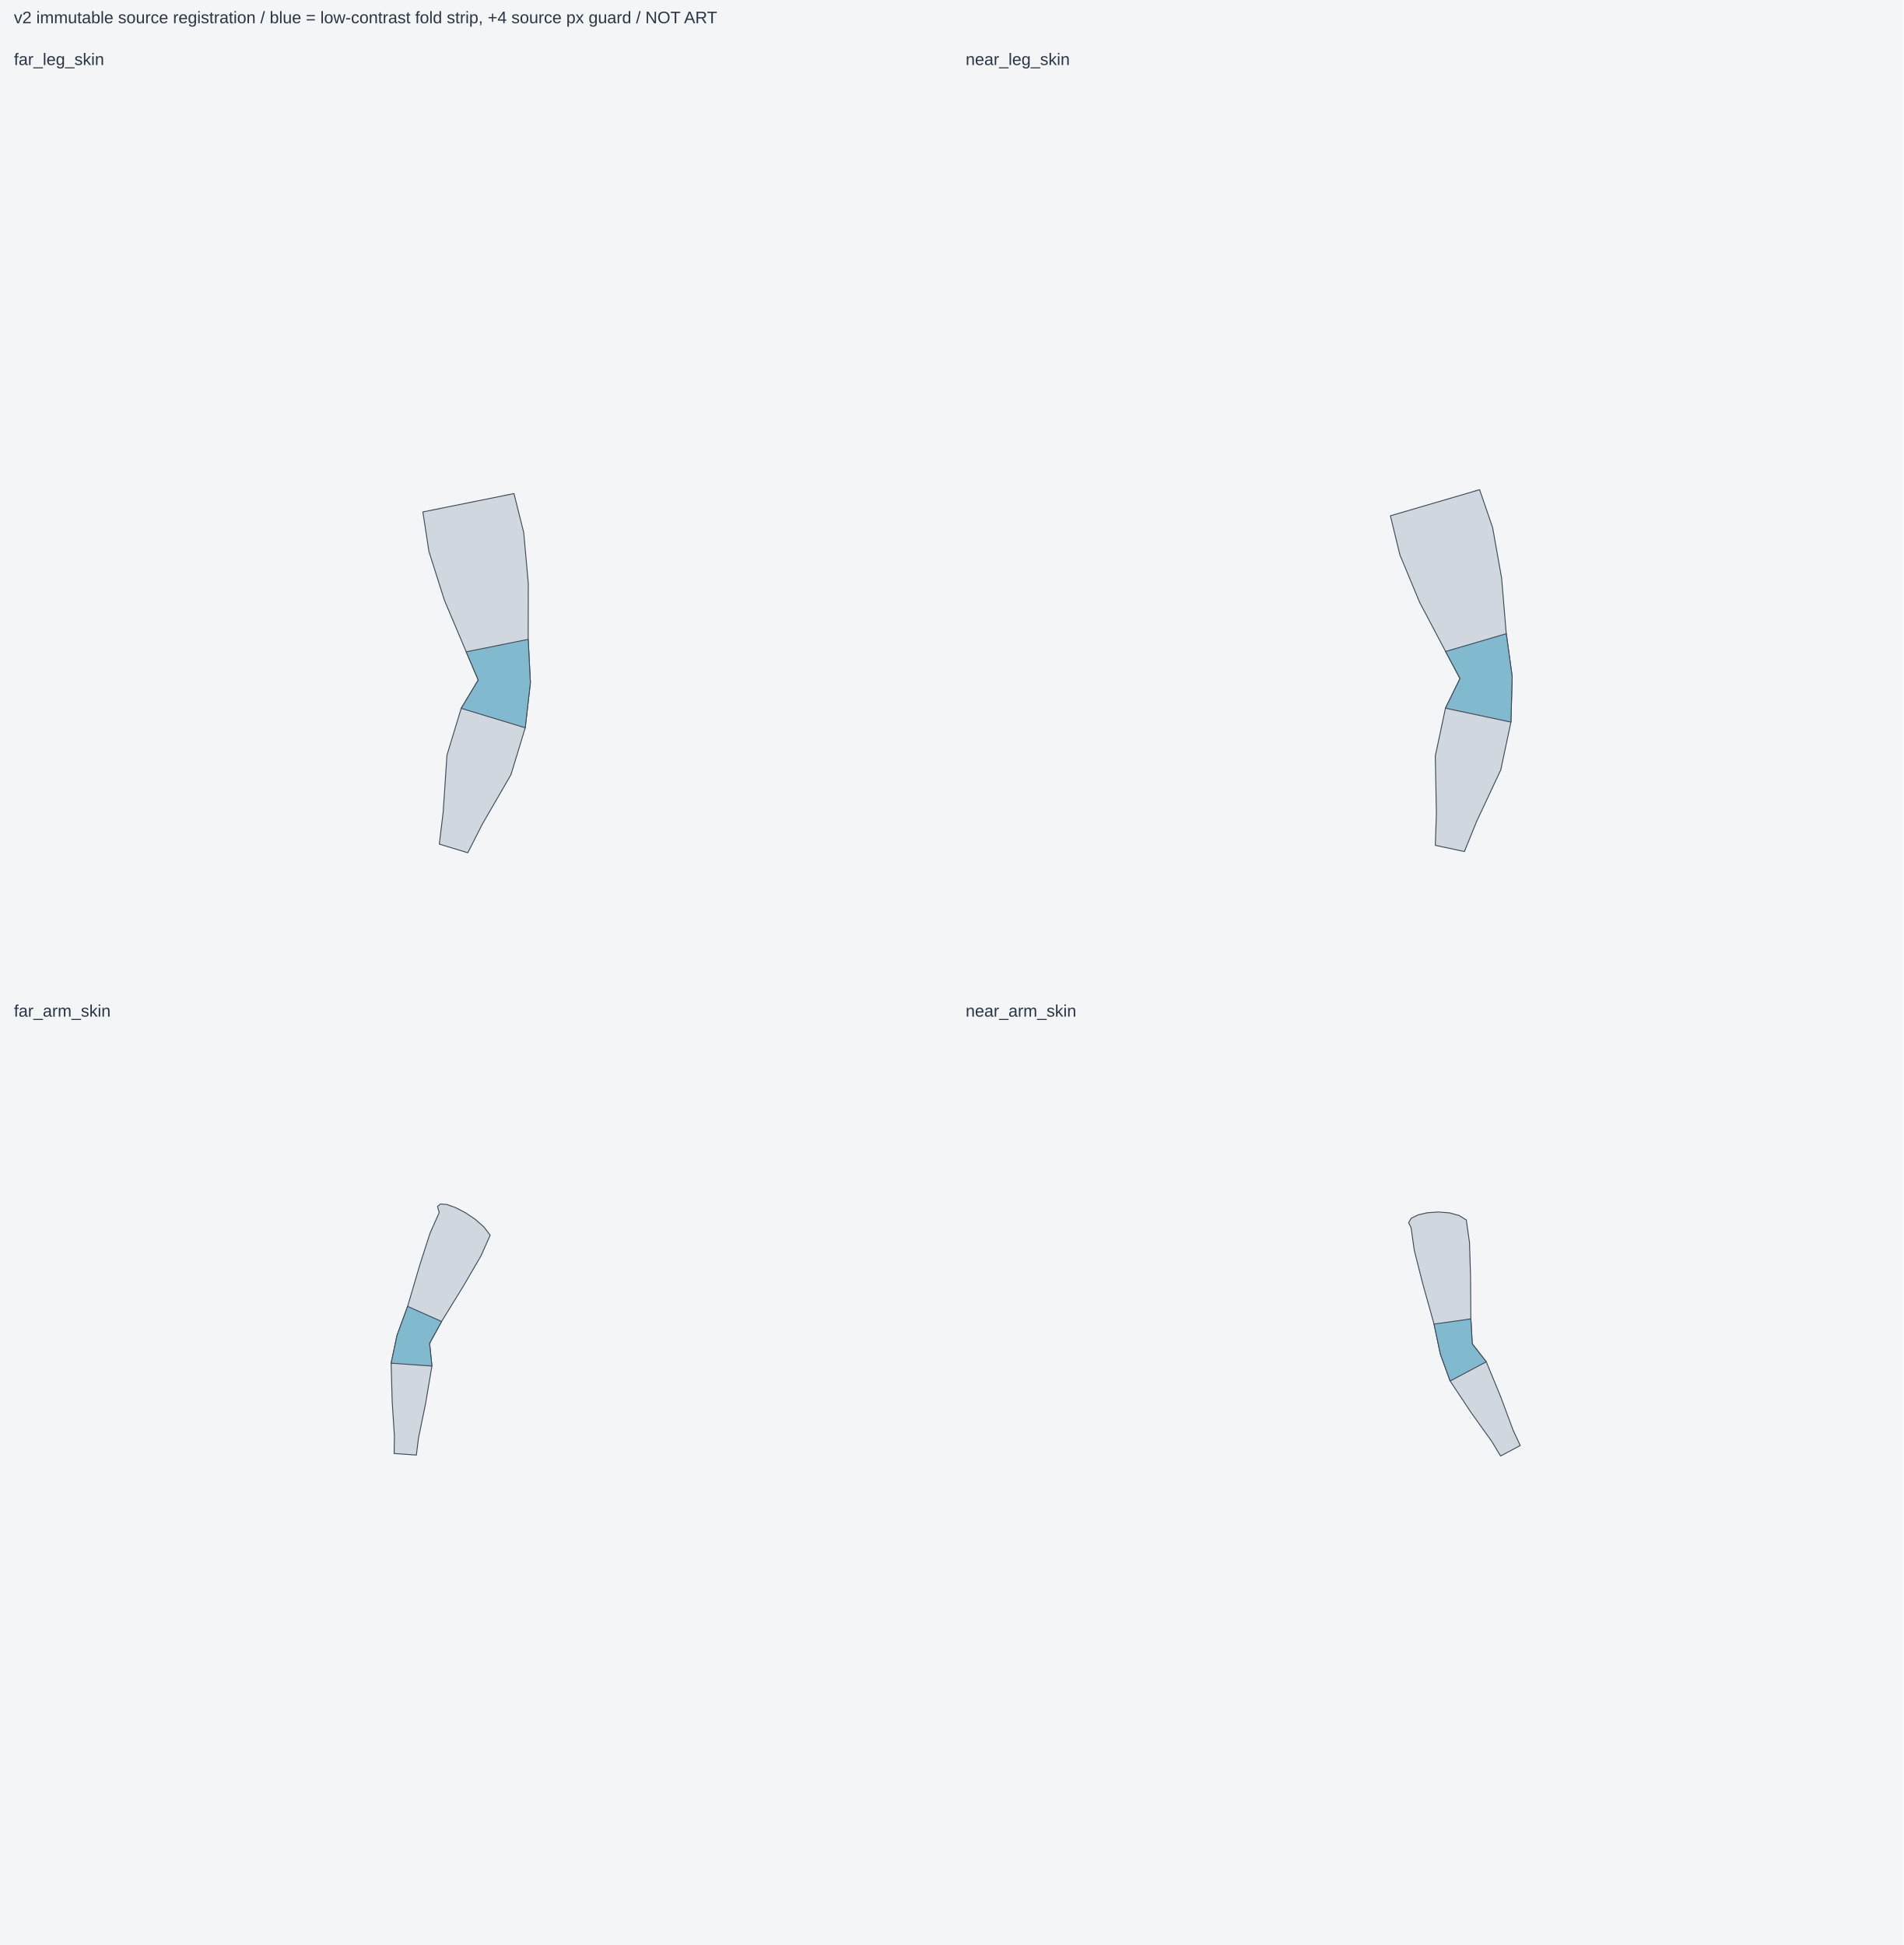
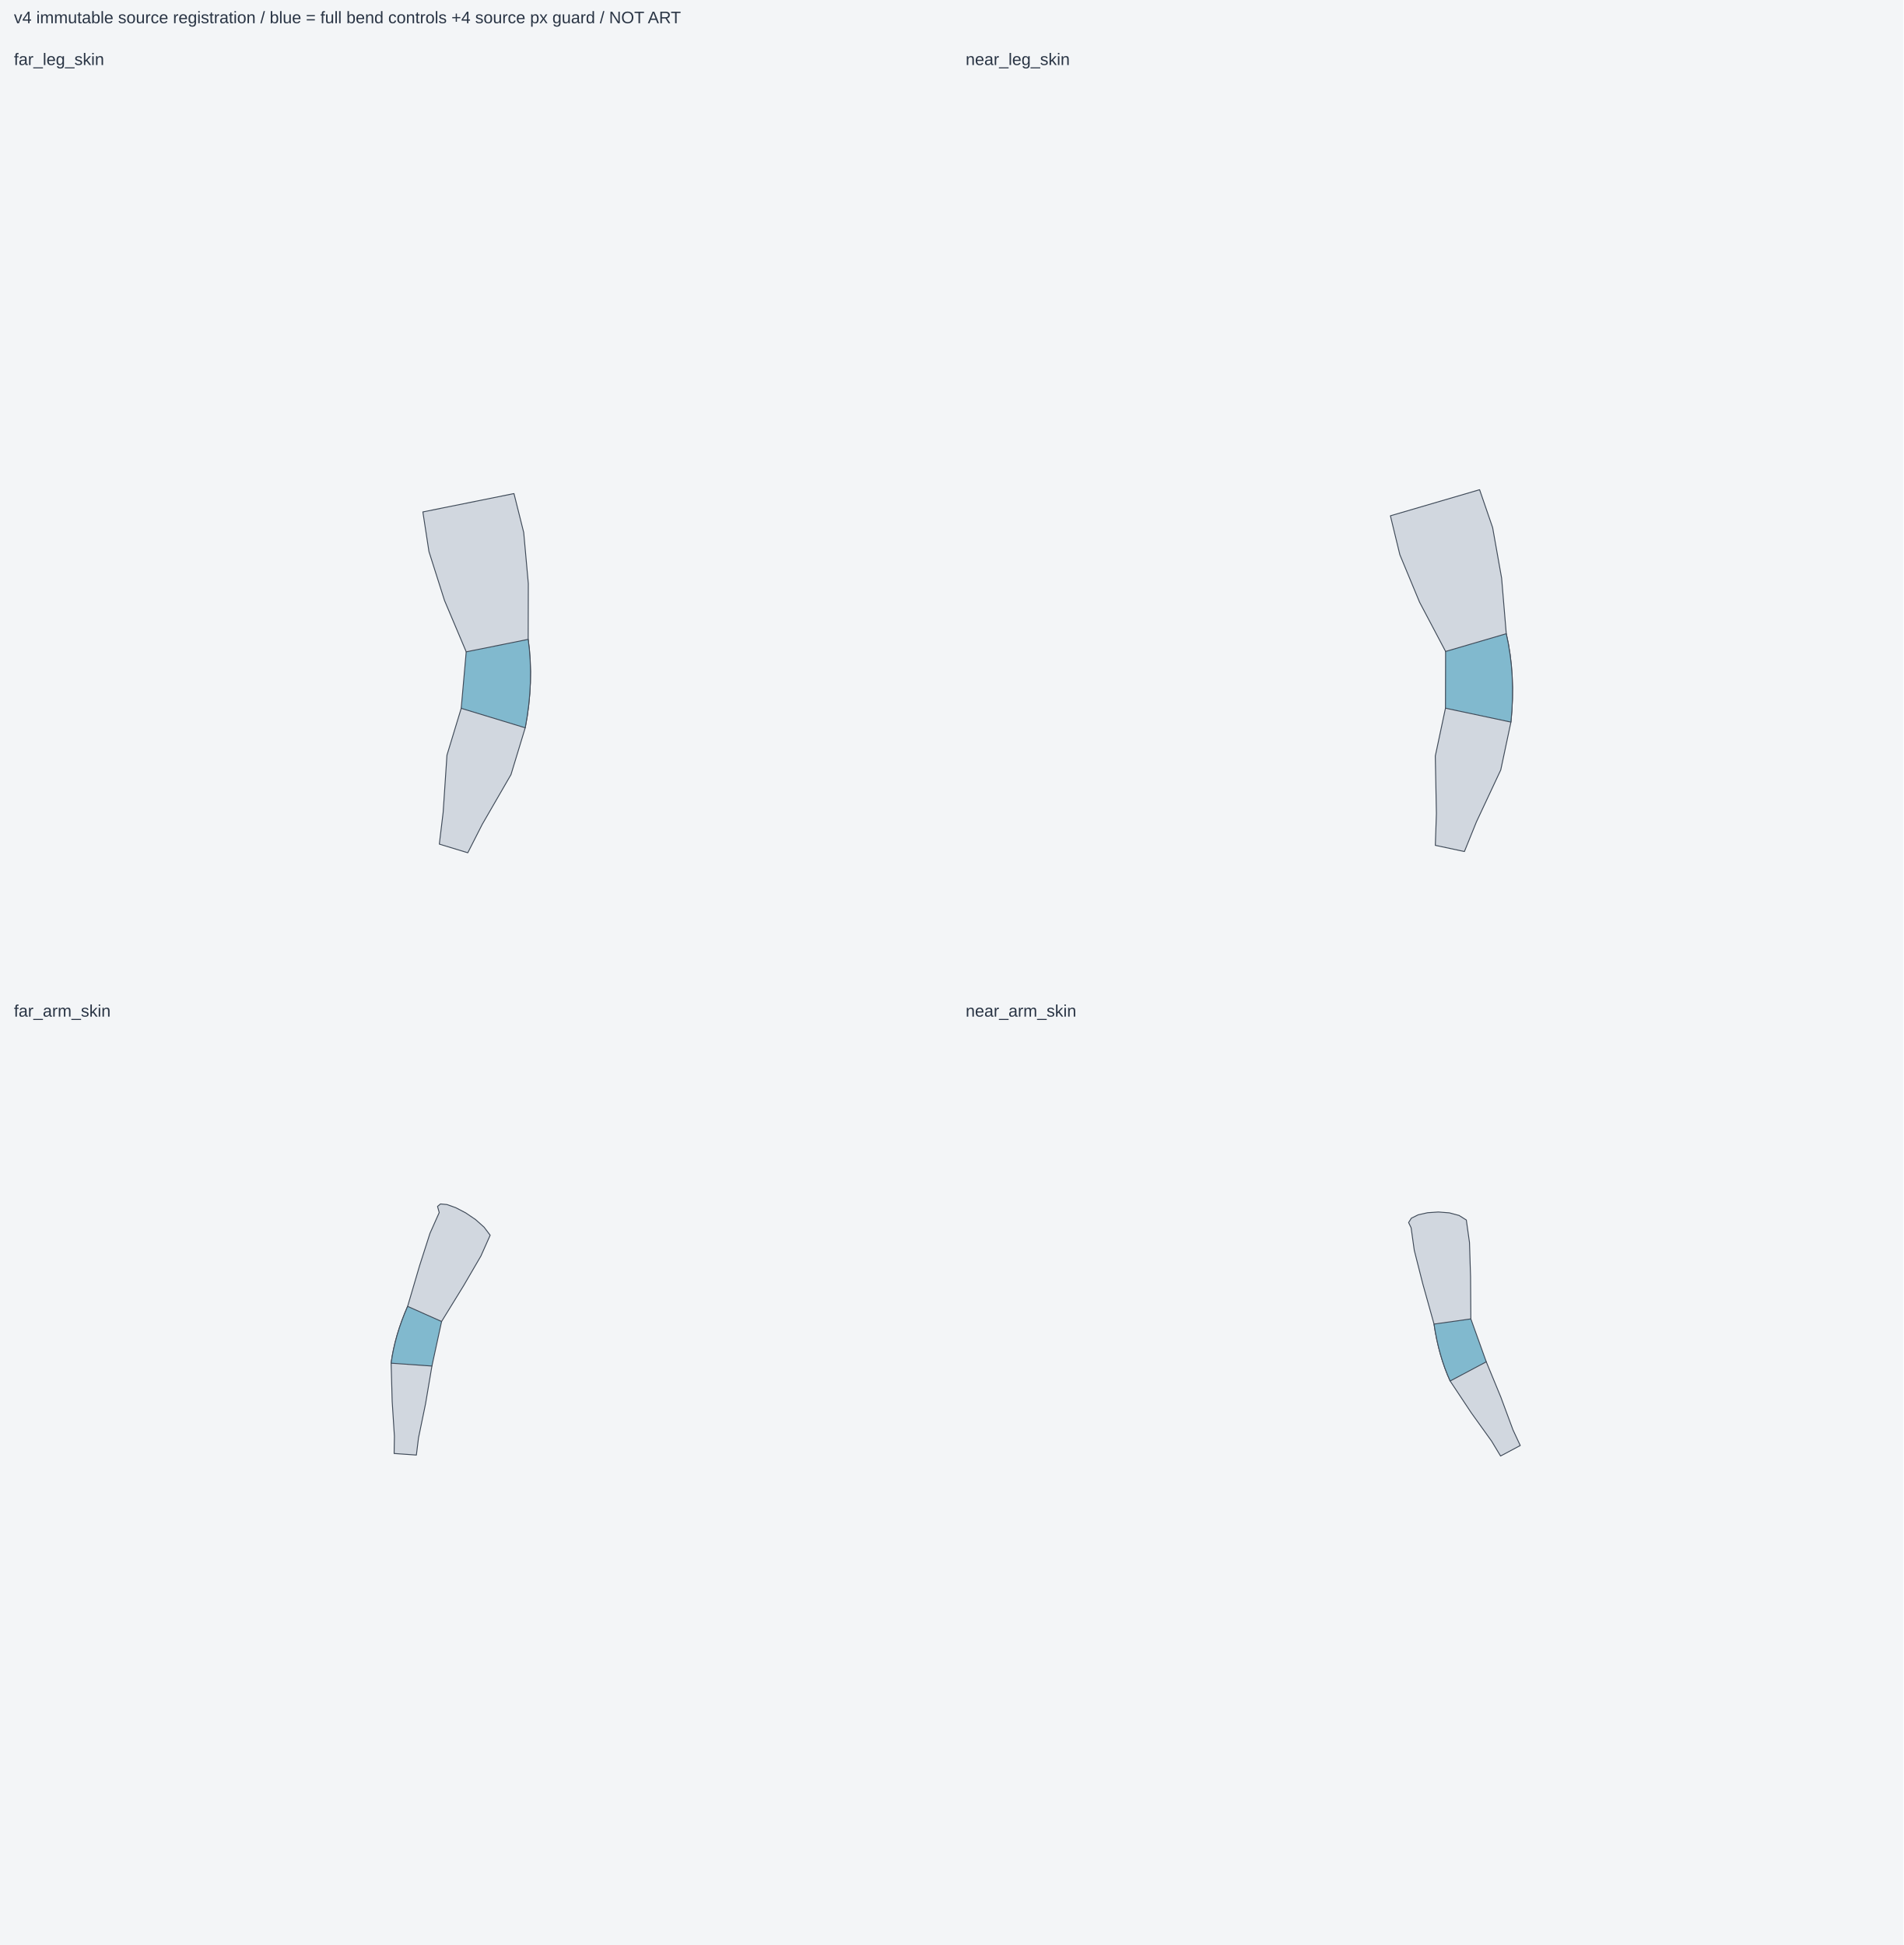
<svg xmlns="http://www.w3.org/2000/svg" width="2048" height="2093" viewBox="0 0 2048 2093">
  <rect width="100%" height="100%" fill="#f3f5f7" />
  <g font-family="Arial, sans-serif" fill="#293444">
-     <text x="15" y="25" font-size="18">v2 immutable source registration / blue = low-contrast fold strip, +4 source px guard / NOT ART</text>
+     <text x="15" y="25" font-size="18">v4 immutable source registration / blue = full bend controls +4 source px guard / NOT ART</text>
    <text x="15" y="70" font-size="18">far_leg_skin</text>
-     <polygon points="553.015,531.124 563.493,572.999 568.451,627.983 568.302,687.995 570.683,734.488 565.120,783.185 549.799,833.547 518.896,887.028 503.307,917.657 472.693,908.343 476.801,874.222 480.916,812.592 496.236,762.230 514.571,731.780 501.623,701.430 478.264,646.155 461.542,593.542 454.985,550.876" fill="#d1d7df" stroke="#404b59" stroke-width="1" stroke-linejoin="round" />
-     <polygon points="568.302,687.995 570.683,734.488 565.120,783.185 496.236,762.230 514.571,731.780 501.623,701.430" fill="#81b9ce" stroke="#404b59" stroke-width="1" stroke-linejoin="round" />
+     <polygon points="553.015,531.124 563.493,572.999 568.451,627.983 568.302,687.995 569.642,699.412 570.486,710.966 570.832,722.658 570.683,734.488 570.037,746.456 568.894,758.561 567.255,770.805 565.120,783.185 549.799,833.547 518.896,887.028 503.307,917.657 472.693,908.343 476.801,874.222 480.916,812.592 496.236,762.230 514.571,731.780 501.623,701.430 478.264,646.155 461.542,593.542 454.985,550.876" fill="#d1d7df" stroke="#404b59" stroke-width="1" stroke-linejoin="round" />
+     <polygon points="496.236,762.230 565.120,783.185 567.255,770.805 568.894,758.561 570.037,746.456 570.683,734.488 570.832,722.658 570.486,710.966 569.642,699.412 568.302,687.995 501.623,701.430" fill="#81b9ce" stroke="#404b59" stroke-width="1" stroke-linejoin="round" />
    <text x="1039" y="70" font-size="18">near_leg_skin</text>
-     <polygon points="1591.986,526.952 1606.021,567.773 1615.682,622.128 1620.686,681.931 1627.050,728.048 1625.689,777.043 1614.749,828.534 1588.552,884.471 1575.651,916.325 1544.349,909.675 1545.513,875.327 1544.321,813.571 1555.260,762.080 1570.913,730.167 1555.407,701.042 1527.388,647.977 1506.210,596.993 1496.014,555.048" fill="#d1d7df" stroke="#404b59" stroke-width="1" stroke-linejoin="round" />
-     <polygon points="1620.686,681.931 1627.050,728.048 1625.689,777.043 1555.260,762.080 1570.913,730.167 1555.407,701.042" fill="#81b9ce" stroke="#404b59" stroke-width="1" stroke-linejoin="round" />
+     <polygon points="1591.986,526.952 1606.021,567.773 1615.682,622.128 1620.686,681.931 1623.001,693.190 1624.834,704.630 1626.183,716.249 1627.050,728.048 1627.434,740.027 1627.335,752.186 1626.753,764.525 1625.689,777.043 1614.749,828.534 1588.552,884.471 1575.651,916.325 1544.349,909.675 1545.513,875.327 1544.321,813.571 1555.260,762.080 1570.913,730.167 1555.407,701.042 1527.388,647.977 1506.210,596.993 1496.014,555.048" fill="#d1d7df" stroke="#404b59" stroke-width="1" stroke-linejoin="round" />
+     <polygon points="1555.260,762.080 1625.689,777.043 1626.753,764.525 1627.335,752.186 1627.434,740.027 1627.050,728.048 1626.183,716.249 1624.834,704.630 1623.001,693.190 1620.686,681.931 1555.407,701.042" fill="#81b9ce" stroke="#404b59" stroke-width="1" stroke-linejoin="round" />
    <text x="15" y="1094" font-size="18">far_arm_skin</text>
-     <polygon points="527.406,1329.202 517.449,1351.566 498.860,1383.484 475.124,1422.044 462.188,1445.606 464.727,1469.990 457.883,1510.532 450.300,1547.292 448.005,1565.777 424.063,1564.103 424.363,1545.479 421.970,1508.020 420.834,1466.921 427.218,1436.888 438.582,1405.774 451.356,1362.334 462.637,1327.161 472.594,1304.798 470.752,1298.231 473.964,1295.556 480.943,1296.201 490.407,1299.593 501.070,1305.162 511.647,1312.334 520.854,1320.538" fill="#d1d7df" stroke="#404b59" stroke-width="1" stroke-linejoin="round" />
-     <polygon points="475.124,1422.044 462.188,1445.606 464.727,1469.990 420.834,1466.921 427.218,1436.888 438.582,1405.774" fill="#81b9ce" stroke="#404b59" stroke-width="1" stroke-linejoin="round" />
+     <polygon points="527.406,1329.202 517.449,1351.566 498.860,1383.484 475.124,1422.044 462.188,1445.606 464.727,1469.990 457.883,1510.532 450.300,1547.292 448.005,1565.777 424.063,1564.103 424.363,1545.479 421.970,1508.020 420.834,1466.921 421.964,1459.514 423.404,1452.039 425.156,1444.497 427.218,1436.888 429.593,1429.210 432.278,1421.466 435.275,1413.654 438.582,1405.774 451.356,1362.334 462.637,1327.161 472.594,1304.798 470.752,1298.231 473.964,1295.556 480.943,1296.201 490.407,1299.593 501.070,1305.162 511.647,1312.334 520.854,1320.538" fill="#d1d7df" stroke="#404b59" stroke-width="1" stroke-linejoin="round" />
+     <polygon points="420.834,1466.921 464.727,1469.990 475.124,1422.044 438.582,1405.774 435.275,1413.654 432.278,1421.466 429.593,1429.210 427.218,1436.888 425.156,1444.497 423.404,1452.039 421.964,1459.514" fill="#81b9ce" stroke="#404b59" stroke-width="1" stroke-linejoin="round" />
    <text x="1039" y="1094" font-size="18">near_arm_skin</text>
-     <polygon points="1577.708,1312.825 1581.115,1337.067 1582.264,1373.986 1582.569,1419.264 1584.084,1446.102 1599.160,1465.435 1614.839,1503.443 1627.888,1538.636 1635.737,1555.528 1614.547,1566.796 1604.932,1550.842 1583.052,1520.344 1560.310,1486.092 1549.809,1457.239 1542.958,1424.831 1530.770,1381.223 1521.699,1345.417 1518.292,1321.175 1515.595,1315.566 1518.576,1310.870 1525.842,1307.283 1536.000,1305.000 1547.658,1304.217 1559.424,1305.130 1569.905,1307.934" fill="#d1d7df" stroke="#404b59" stroke-width="1" stroke-linejoin="round" />
-     <polygon points="1582.569,1419.264 1584.084,1446.102 1599.160,1465.435 1560.310,1486.092 1549.809,1457.239 1542.958,1424.831" fill="#81b9ce" stroke="#404b59" stroke-width="1" stroke-linejoin="round" />
+     <polygon points="1577.708,1312.825 1581.115,1337.067 1582.264,1373.986 1582.569,1419.264 1584.084,1446.102 1599.160,1465.435 1614.839,1503.443 1627.888,1538.636 1635.737,1555.528 1614.547,1566.796 1604.932,1550.842 1583.052,1520.344 1560.310,1486.092 1557.342,1479.212 1554.603,1472.110 1552.092,1464.785 1549.809,1457.239 1547.754,1449.470 1545.927,1441.479 1544.328,1433.266 1542.958,1424.831 1530.770,1381.223 1521.699,1345.417 1518.292,1321.175 1515.595,1315.566 1518.576,1310.870 1525.842,1307.283 1536.000,1305.000 1547.658,1304.217 1559.424,1305.130 1569.905,1307.934" fill="#d1d7df" stroke="#404b59" stroke-width="1" stroke-linejoin="round" />
+     <polygon points="1542.958,1424.831 1544.328,1433.266 1545.927,1441.479 1547.754,1449.470 1549.809,1457.239 1552.092,1464.785 1554.603,1472.110 1557.342,1479.212 1560.310,1486.092 1599.160,1465.435 1582.569,1419.264" fill="#81b9ce" stroke="#404b59" stroke-width="1" stroke-linejoin="round" />
  </g>
</svg>
